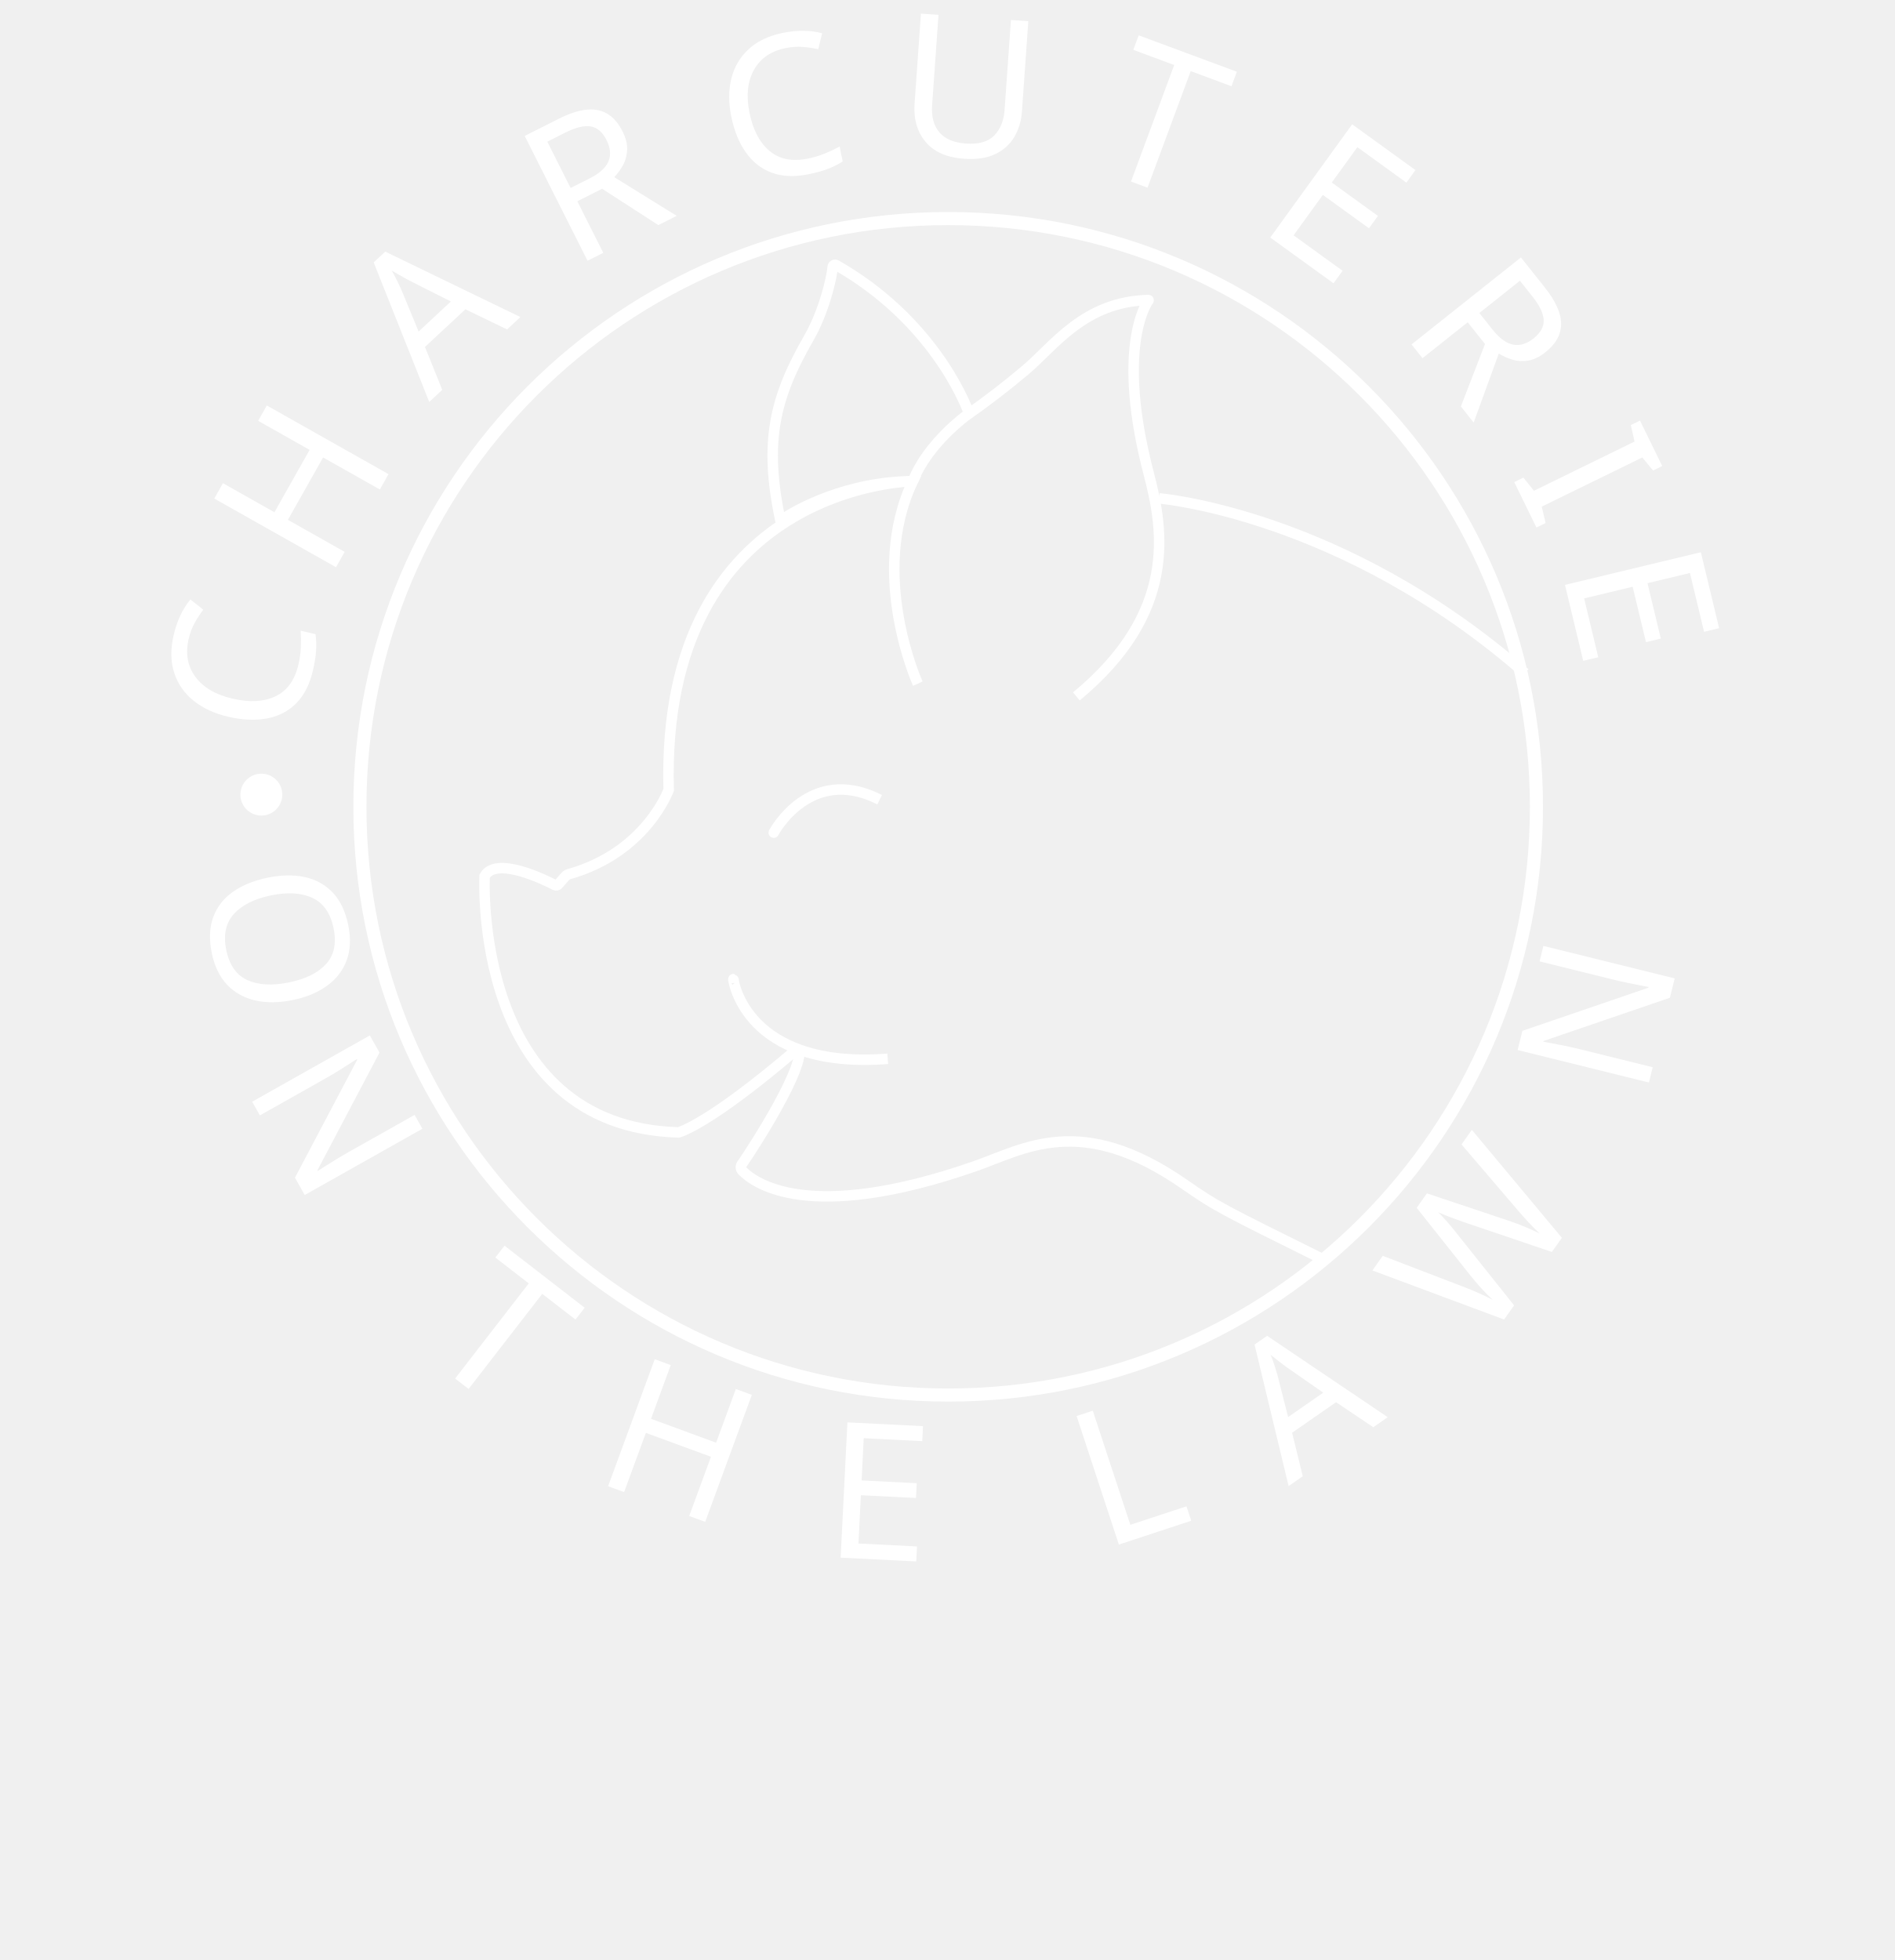
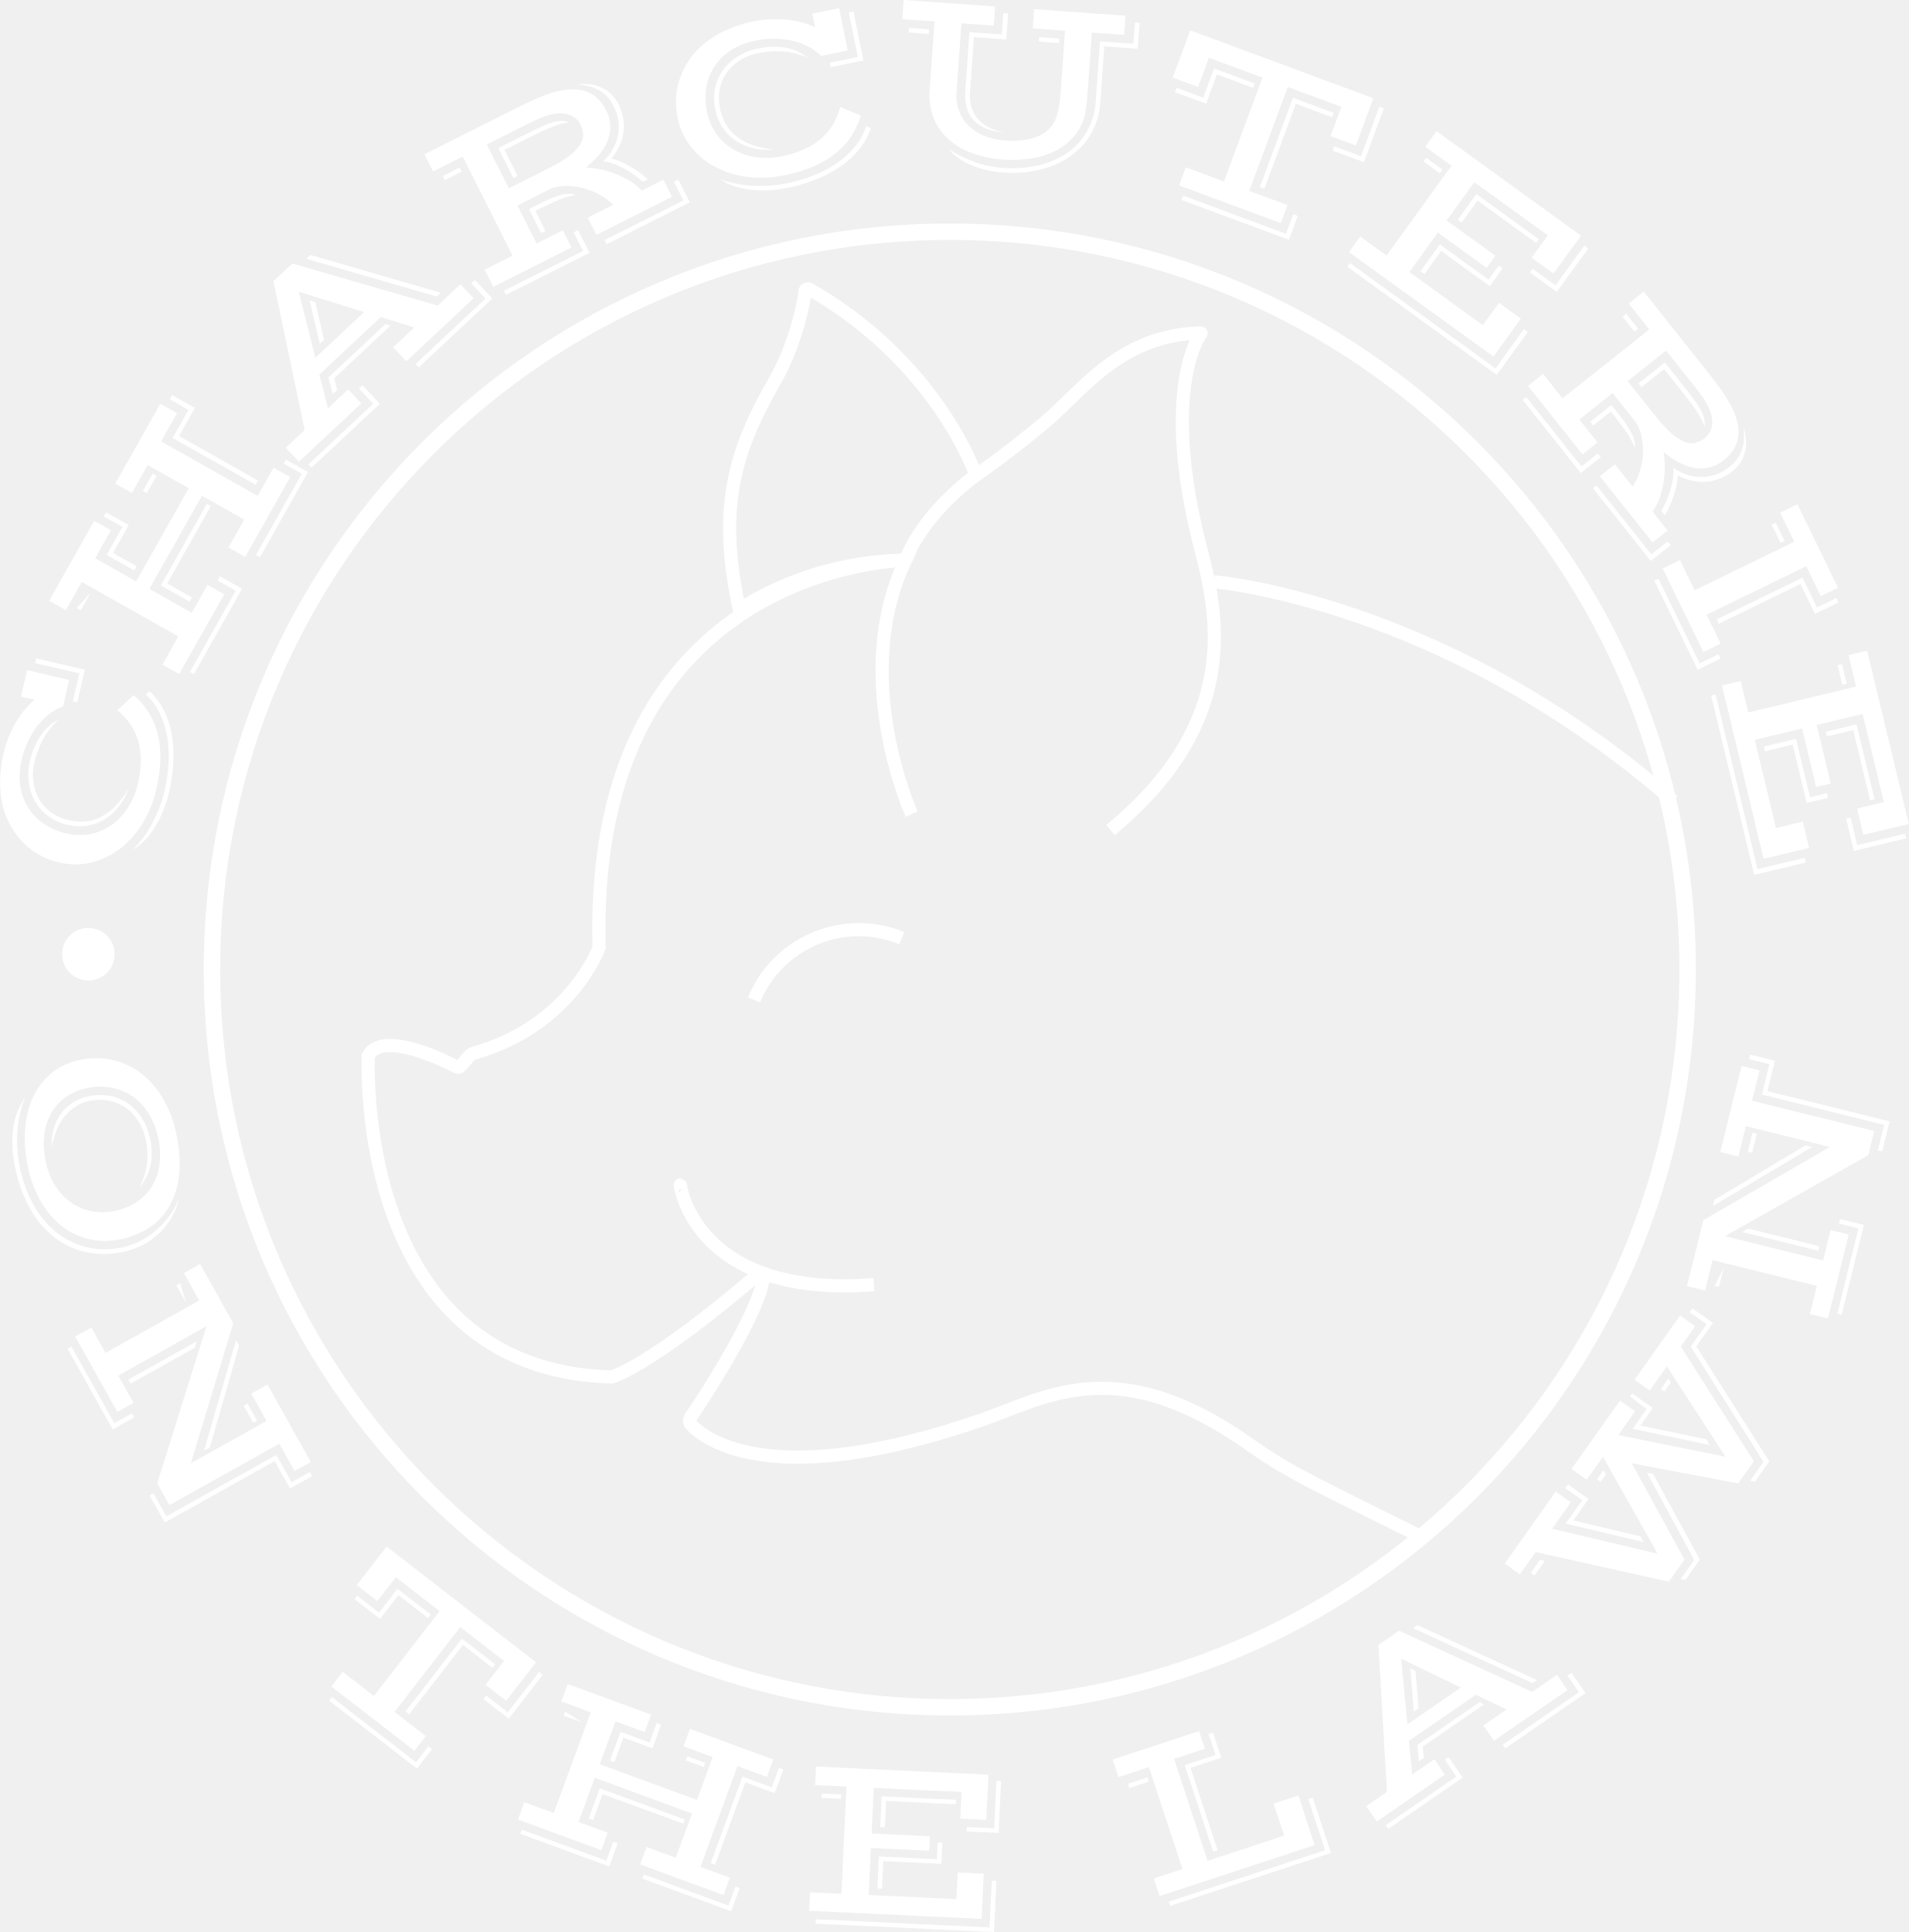
- <svg xmlns="http://www.w3.org/2000/svg" id="C_and_pig" data-name="C and pig" viewBox="0 0 1447.33 1497.24">
+ <svg xmlns="http://www.w3.org/2000/svg" id="C_and_pig" data-name="C and pig" viewBox="0 0 1162.5 1176.75">
  <defs>
-     <style>.cls-1,.cls-3{fill:none;stroke:#fff;stroke-miterlimit:10;}.cls-1{stroke-width:8px;}.cls-2{font-size:149.5px;}.cls-2,.cls-4,.cls-5{fill:#fff;}.cls-2,.cls-4{font-family:Vast Shadow;}.cls-3{stroke-width:10px;}.cls-4{font-size:144.72px;}</style>
+     <style>.cls-1,.cls-3{fill:none;stroke:#fff;stroke-miterlimit:10;}.cls-1{stroke-width:8px;}.cls-2{fill:#fff;}.cls-3{stroke-width:10px;}</style>
  </defs>
  <g id="pig">
-     <path class="cls-1" d="M617.54,293.79a1.81,1.81,0,0,0,.28-1.76c-3.15-8.44-28.37-70.61-100.91-111.92a1.84,1.84,0,0,0-2.74,1.44c-0.67,9-7,34.86-18.22,54.28-26.09,45.3-34.52,79.07-21.63,139.65,0.27,1.28,1.17-.89,2.24-1.64,9-6.27,48.32-28.63,99.62-28.63" transform="translate(121.87 22.4)" />
-     <path class="cls-1" d="M700.34,509.57h0C777.56,445.78,767,383,755.71,339.79c-24.64-93.93-2.94-129.31-.22-132.75a0.17,0.17,0,0,0-.15-0.26c-49.27,1.24-71.84,34.9-93.93,53.52-15.14,12.77-29.82,24-44.41,34.17-0.16.11-30.21,21.65-41.56,50.73" transform="translate(121.87 22.4)" />
-     <path class="cls-1" d="M488.38,777.76c-69.21,59.48-91.92,64.88-91.92,64.88-157.89-4.33-148.15-195.74-148.15-195.74,8.73-15.52,46.15,2.88,53.79,6.85a2,2,0,0,0,2.4-.46l5.41-6.18a5.79,5.79,0,0,1,2.79-1.74c59.21-16.66,76.2-64.43,76.2-64.43C382.41,347.35,575.44,345.2,575.44,345.2c-34.07,71.36,3.78,154.63,3.78,154.63h0" transform="translate(121.87 22.4)" />
-     <path class="cls-1" d="M889.59,940C810.92,901,807.53,899.4,782.53,882.06c-79.07-54.84-122.12-26.63-160-13.46-126.59,44-168.33,12.74-177.43,3.28a3.76,3.76,0,0,1-.37-4.78c9-12.89,48.84-74.85,43.71-89.34" transform="translate(121.87 22.4)" />
-     <path class="cls-1" d="M469.53,613c-0.72,1.44-.19.35-0.19,0.35S496.7,562.11,549.06,588l1,0.49h0" transform="translate(121.87 22.4)" />
-     <path class="cls-1" d="M438.84,728.5c-0.61-4.68-.47-2.38-0.47-2.38s9.19,68.67,117.87,60.29h0" transform="translate(121.87 22.4)" />
-     <path class="cls-1" d="M763.58,358.32S903.29,369.77,1043,491.82" transform="translate(121.87 22.4)" />
+     <path class="cls-1" d="M617.5,293.26a1.81,1.81,0,0,0,.28-1.76c-3.15-8.44-28.37-70.61-100.91-111.92a1.84,1.84,0,0,0-2.74,1.44c-0.67,9-7,34.86-18.22,54.28-26.09,45.3-34.52,79.07-21.63,139.65,0.27,1.28,1.17-.89,2.24-1.64,9-6.27,48.32-28.63,99.62-28.63" transform="translate(-23.96 -3.42)" />
+     <path class="cls-1" d="M700.29,509h0c77.22-63.79,66.69-126.6,55.37-169.78-24.64-93.93-2.94-129.31-.22-132.75a0.17,0.17,0,0,0-.15-0.26c-49.27,1.24-71.84,34.9-93.93,53.52-15.14,12.77-29.82,24-44.41,34.17-0.16.11-30.21,21.65-41.56,50.73" transform="translate(-23.96 -3.42)" />
+     <path class="cls-1" d="M488.34,777.23c-69.21,59.48-91.92,64.88-91.92,64.88-157.89-4.33-148.15-195.74-148.15-195.74,8.73-15.52,46.15,2.88,53.79,6.85a2,2,0,0,0,2.4-.46l5.41-6.18a5.79,5.79,0,0,1,2.79-1.74c59.21-16.66,76.2-64.43,76.2-64.43-6.49-233.59,186.55-235.74,186.55-235.74C541.33,416,579.17,499.3,579.17,499.3h0" transform="translate(-23.96 -3.42)" />
+     <path class="cls-1" d="M889.54,939.44c-78.67-38.93-82.06-40.57-107.06-57.92-79.07-54.84-122.12-26.63-160-13.46C495.84,912,454.11,880.8,445,871.35a3.76,3.76,0,0,1-.37-4.78c9-12.89,48.84-74.85,43.71-89.34" transform="translate(-23.96 -3.42)" />
+     <path class="cls-1" d="M438.79,728c-0.61-4.68-.47-2.38-0.47-2.38s9.19,68.67,117.87,60.29h0" transform="translate(-23.96 -3.42)" />
+     <path class="cls-1" d="M763.53,357.79S903.25,369.24,1043,491.29" transform="translate(-23.96 -3.42)" />
  </g>
-   <text class="cls-2" transform="translate(224.39 568.53) rotate(-76.91)">C</text>
-   <text class="cls-2" transform="translate(249.54 445.92) rotate(-60.57)">H</text>
-   <text class="cls-2" transform="matrix(0.73, -0.68, 0.68, 0.73, 327.88, 307.05)">A</text>
-   <text class="cls-2" transform="translate(435.86 205.71) rotate(-26.73)">R</text>
-   <text class="cls-2" transform="translate(560.34 143.25) rotate(-11.52)">C</text>
-   <text class="cls-2" transform="translate(682.53 115.96) rotate(4.04)">U</text>
-   <text class="cls-2" transform="translate(831.29 126.57) rotate(20.34)">T</text>
-   <text class="cls-2" transform="translate(958.56 172.96) rotate(35.88)">E</text>
-   <text class="cls-2" transform="translate(1069.21 251.75) rotate(51.51)">R</text>
-   <text class="cls-2" transform="matrix(0.44, 0.9, -0.9, 0.44, 1154.04, 362.88)">I</text>
-   <text class="cls-2" transform="translate(1192.05 432.7) rotate(76.49)">E</text>
-   <circle class="cls-3" cx="724.28" cy="616.32" r="449.36" />
-   <text class="cls-4" transform="matrix(0.2, 0.98, -0.98, 0.2, 151.86, 672.19)">O</text>
-   <text class="cls-4" transform="matrix(0.49, 0.87, -0.87, 0.49, 185.74, 829.39)">N</text>
-   <text class="cls-4" transform="matrix(0.66, 0.75, -0.75, 0.66, 281.89, 984.23)"> </text>
-   <text class="cls-4" transform="translate(320.98 1032.4) rotate(37.75)">T</text>
-   <text class="cls-4" transform="translate(451.34 1130.47) rotate(20.16)">H</text>
-   <text class="cls-4" transform="matrix(1, 0.05, -0.05, 1, 628.11, 1189.18)">E</text>
-   <text class="cls-4" transform="matrix(0.99, -0.14, 0.14, 0.99, 780.47, 1190.59)"> </text>
-   <text class="cls-4" transform="translate(841.34 1184.26) rotate(-18.21)">L</text>
-   <text class="cls-4" transform="matrix(0.82, -0.57, 0.57, 0.82, 984.34, 1135.21)">A</text>
-   <text class="cls-4" transform="matrix(0.58, -0.82, 0.82, 0.58, 1132.06, 1031.84)">W</text>
-   <text class="cls-4" transform="translate(1256.2 840.55) rotate(-76.1)">N</text>
-   <circle class="cls-5" cx="199.64" cy="607.01" r="16" />
+   <path class="cls-1" d="M483.17,612.45a69,69,0,0,1,90-37.62" transform="translate(-23.96 -3.42)" />
+   <path class="cls-2" d="M59.95,528.74a46.43,46.43,0,0,1-11.3-4.24,43.82,43.82,0,0,1-9.87-7.17,47.3,47.3,0,0,1-7.84-10,47.94,47.94,0,0,1-5.17-12.59A60.38,60.38,0,0,1,24,479.64a77.38,77.38,0,0,1,2.16-17.52,64.44,64.44,0,0,1,3.08-9.7,71.06,71.06,0,0,1,4.36-8.92,58.22,58.22,0,0,1,5.36-7.75A43.84,43.84,0,0,1,45,429.63l-8.25-1.92,3.75-16.14,25.6,6-3.75,16.14a29.46,29.46,0,0,0-8.11,4.41A39.55,39.55,0,0,0,47,445.23a50.92,50.92,0,0,0-5.83,9.44,53.9,53.9,0,0,0-3.92,11.23,42.11,42.11,0,0,0-.81,17,34.08,34.08,0,0,0,5.26,13.33,33.25,33.25,0,0,0,9.73,9.42A40.48,40.48,0,0,0,64.08,511a35.44,35.44,0,0,0,14.77.44A33.37,33.37,0,0,0,91.75,506a37.59,37.59,0,0,0,10-10.44,45.67,45.67,0,0,0,6.2-14.9,61.72,61.72,0,0,0,1.75-14.28A43.05,43.05,0,0,0,108,454.26a34.34,34.34,0,0,0-4.89-10.09,40.19,40.19,0,0,0-7.7-8.12l9.94-9.23a45.23,45.23,0,0,1,14.71,23.77q3.59,14.21-.87,33.41a68.81,68.81,0,0,1-8.73,21.43,56.38,56.38,0,0,1-13.9,15.28,46.49,46.49,0,0,1-17.4,8.13A41.94,41.94,0,0,1,59.95,528.74Zm5.25-22.91a31.71,31.71,0,0,1-11.61-5.17,29.28,29.28,0,0,1-8.07-8.81,31,31,0,0,1-4-11.57,36.57,36.57,0,0,1,.74-13.5A44.39,44.39,0,0,1,49,451.05a28.13,28.13,0,0,1,10.85-9.43,45.69,45.69,0,0,0-9.41,11.64,54.28,54.28,0,0,0-5.49,14.42,32.52,32.52,0,0,0-.61,12.64,28.14,28.14,0,0,0,3.82,10.48,26,26,0,0,0,7.35,7.71,28.79,28.79,0,0,0,10,4.38,33.43,33.43,0,0,0,10.26.85,25.77,25.77,0,0,0,9.5-2.66,33.92,33.92,0,0,0,8.88-6.59,57.7,57.7,0,0,0,8.33-11,42.81,42.81,0,0,1-6.3,11.31,32.69,32.69,0,0,1-8.63,7.77A28.43,28.43,0,0,1,77,506.37,30.6,30.6,0,0,1,65.2,505.83Zm3.11-75.27,4-17L45.32,407.3,46,404.45l29.65,6.89L71,431.18Zm36.48,90.32a48,48,0,0,0,6.15-6.93,74.67,74.67,0,0,0,5.56-8.75,82.57,82.57,0,0,0,4.55-9.88A78,78,0,0,0,124.22,485a94.91,94.91,0,0,0,2.46-17.68,71.51,71.51,0,0,0-1.08-16.14A51,51,0,0,0,121,437.33a37.85,37.85,0,0,0-8.16-10.82l2.07-2.14a39.61,39.61,0,0,1,8.54,11.13,52.34,52.34,0,0,1,4.94,14.38,73.76,73.76,0,0,1,1.18,17,100.94,100.94,0,0,1-2.64,18.91,78.58,78.58,0,0,1-3.41,11,63.59,63.59,0,0,1-4.94,10,51.08,51.08,0,0,1-6.27,8.28A30,30,0,0,1,104.79,520.88Z" transform="translate(-23.96 -3.42)" />
+   <path class="cls-2" d="M122.88,408.24l9.69-17.17L73.76,357.9l-9.69,17.17L53.9,369.32l27.44-48.63,10.17,5.74-9.61,17,25,14.13,32-56.77-25-14.13-9.61,17L94.15,298l27.44-48.63,10.17,5.74-9.69,17.16,58.81,33.18,9.69-17.17L200.74,294,173.3,342.65l-10.17-5.74,9.61-17-25.81-14.56-32,56.77,25.81,14.56,9.61-17,10.17,5.74L133.05,414Zm-52.2-34.48,8.44-9.32-6,10.68ZM88.93,341.4l9.58-17L87.13,318l1.44-2.54,13.8,7.78-9.58,17,14.37,8.11-1.44,2.54Zm22-39,6-10.55,2.42,1.36-6,10.55Zm11,57.59,28-49.65,2.42,1.36-26.58,47.11,15.13,8.54-1.44,2.54Zm7.18-89.82,9.65-17.1-11.38-6.42,1.44-2.54,13.8,7.78L133,269l48.13,27.15-1.44,2.54Zm38.42,93.09L156.46,357l1.44-2.54,13.48,7.6L142.07,414l-2.42-1.36ZM207.77,292l-11.06-6.24,1.36-2.42,13.48,7.6-29.24,51.81-2.42-1.36Z" transform="translate(-23.96 -3.42)" />
+   <path class="cls-2" d="M198,276.12l11.51-10.77-19-90.65L202,163.93l88.54,25.62,13.86-13,8,8.53-41,38.4-8-8.53,12.9-12.07-20.45-6.36-37.37,35,5.2,20.62L236,240.61l8,8.53-38,35.51Zm47.73-82.64L205.89,181.1,216,221.36ZM213,158.72l79.44,23L290,184.05l-79.44-23Zm38.25,90.57L242.56,240l2.13-2,10.62,11.35-41.58,38.9-1.9-2Zm-38.75-63,3.47,1.15,5.33,22.9-2.61,2.44Zm11.5,47,34.81-32.57,2.85,1.13-34.17,32,1.83,7-2.72,2.54Zm95.64-48L310.95,176l2.24-2.09,10.62,11.35L279,227.12l-1.9-2Z" transform="translate(-23.96 -3.42)" />
+   <path class="cls-2" d="M319.11,167.66l17-8.57L305.75,98.78l-18,9.06L282.5,97.41l53.4-26.89q7.5-3.78,13.66-6.55a87.69,87.69,0,0,1,11.51-4.33,44.08,44.08,0,0,1,11.29-1.84,24.22,24.22,0,0,1,8.93,1.43,19,19,0,0,1,6.84,4.4,27.24,27.24,0,0,1,5,7A21.87,21.87,0,0,1,395,86.05q-1.9,7.91-9.88,15.6-1,1-2.1,1.92t-2.26,1.92a47.86,47.86,0,0,1,9.24,1.15,59.63,59.63,0,0,1,9.48,2.91,53.69,53.69,0,0,1,8.61,4.37,30.21,30.21,0,0,1,6.69,5.58l13.17-6.63,5.25,10.43-46,23.18L381.89,136l15.52-7.81a35,35,0,0,0-7.1-5.5,43.39,43.39,0,0,0-9.19-4.12,41.45,41.45,0,0,0-10.39-1.88A31,31,0,0,0,360.13,118l-21,10.57,11.66,23.14,15.91-8L372,154.12l-47.59,24Zm-25.53-57,10.37-5.22,1.25,2.48-10.37,5.22Zm63.84-4.36a88.65,88.65,0,0,0,12.53-7.41,29.26,29.26,0,0,0,6.93-6.76,11.46,11.46,0,0,0,2.22-6.47,14.33,14.33,0,0,0-1.65-6.44,11.94,11.94,0,0,0-6.53-5.82q-4.49-1.78-11.54-.2a40.5,40.5,0,0,0-7.11,2.44q-3.81,1.68-8.31,3.94L320.42,91.39l13.46,26.73Zm-30-12.68,18.84-9.49q5.35-2.69,9-4.27a41.53,41.53,0,0,1,6.47-2.24,17,17,0,0,1,4.88-.54,15.18,15.18,0,0,1,4.2.87,21.38,21.38,0,0,0-3.62.52,41.37,41.37,0,0,0-4.79,1.43q-2.77,1-6.41,2.61t-8.53,4.09l-16.23,8.18,7.95,15.78-2.61,1.31Zm51.66,62.66-5.71-11.34L376,143.6l7,13.82L332.08,183l-1.25-2.48Zm-32.95-25.5,7.89-4a61.46,61.46,0,0,1,11.63-4.59q5.36-1.43,8.83-.07-2.09.4-4.08,0.91a40.83,40.83,0,0,0-4.35,1.42q-2.36.91-5.4,2.27t-7.2,3.46L350,131.92l6.14,12.19-2.61,1.31Zm45.16-29.12a31.52,31.52,0,0,0,6-7.59,27.62,27.62,0,0,0,3.08-8.42,26.8,26.8,0,0,0,.17-8.75,27.52,27.52,0,0,0-2.7-8.53,28.85,28.85,0,0,0-3.38-5.25,19.58,19.58,0,0,0-4.6-4.1,24.28,24.28,0,0,0-6.23-2.79,38.84,38.84,0,0,0-8.23-1.41,32,32,0,0,1,8.77.12,23.45,23.45,0,0,1,7.14,2.33,21.19,21.19,0,0,1,5.51,4.13,22.89,22.89,0,0,1,3.88,5.52,30.27,30.27,0,0,1,2.7,7.88,28.38,28.38,0,0,1-1.91,16.9,34.77,34.77,0,0,1-5.2,8.34,30.54,30.54,0,0,1,5.83,1.93,56.25,56.25,0,0,1,6.11,3.13q3,1.79,5.72,3.74a43.23,43.23,0,0,1,4.6,3.77l-3.06,1.54a60.32,60.32,0,0,0-5.15-4.15,55.43,55.43,0,0,0-6.1-3.83,50.69,50.69,0,0,0-6.52-3A26.17,26.17,0,0,0,391.29,101.64Zm48.87,23.85-5.71-11.34,2.61-1.31,7,13.82L393.49,152.1l-1.25-2.48Z" transform="translate(-23.96 -3.42)" />
+   <path class="cls-2" d="M436.56,74.9a46.44,46.44,0,0,1-.85-12,43.83,43.83,0,0,1,2.4-12,47.32,47.32,0,0,1,5.79-11.27,48,48,0,0,1,9.3-9.94,60.43,60.43,0,0,1,13-7.94A77.42,77.42,0,0,1,483,16.41a64.41,64.41,0,0,1,10.1-1.24,71.09,71.09,0,0,1,9.92.25,58.18,58.18,0,0,1,9.28,1.65,43.82,43.82,0,0,1,8.09,3l-1.69-8.3L535,8.43l5.25,25.75L524,37.49A29.44,29.44,0,0,0,516.6,32a39.54,39.54,0,0,0-9.53-3.61,50.91,50.91,0,0,0-11-1.37,53.91,53.91,0,0,0-11.84,1.11,42.11,42.11,0,0,0-15.8,6.35,34.08,34.08,0,0,0-9.93,10.33A33.26,33.26,0,0,0,454,57.53a40.51,40.51,0,0,0,.45,13.73,35.44,35.44,0,0,0,5.75,13.61,33.37,33.37,0,0,0,10.24,9.5,37.58,37.58,0,0,0,13.67,4.77,45.66,45.66,0,0,0,16.12-.57,61.72,61.72,0,0,0,13.71-4.36A43.05,43.05,0,0,0,524.3,87.6,34.35,34.35,0,0,0,531.44,79a40.19,40.19,0,0,0,4.18-10.39l12.53,5.19A45.23,45.23,0,0,1,532.66,97q-11.43,9.18-30.74,13.12a68.81,68.81,0,0,1-23.12,1,56.39,56.39,0,0,1-19.68-6.27,46.49,46.49,0,0,1-14.64-12.44A42,42,0,0,1,436.56,74.9Zm23-4.77a31.71,31.71,0,0,1-.13-12.71,29.28,29.28,0,0,1,4.65-11A31,31,0,0,1,472.95,38,36.57,36.57,0,0,1,485.54,33a44.4,44.4,0,0,1,17.08-.46,28.14,28.14,0,0,1,13.09,5.94,45.7,45.7,0,0,0-14.5-3.71,54.27,54.27,0,0,0-15.4,1,32.52,32.52,0,0,0-11.74,4.7,28.15,28.15,0,0,0-7.94,7.84,26,26,0,0,0-3.94,9.89,28.79,28.79,0,0,0,.17,10.88,33.43,33.43,0,0,0,3.5,9.68,25.77,25.77,0,0,0,6.38,7.53,33.92,33.92,0,0,0,9.69,5.33,57.7,57.7,0,0,0,13.5,3,42.82,42.82,0,0,1-12.91-1A32.7,32.7,0,0,1,471.84,89a28.42,28.42,0,0,1-7.83-7.9A30.6,30.6,0,0,1,459.57,70.13Zm2.8,42.26a48,48,0,0,0,8.86,2.7,74.71,74.71,0,0,0,10.27,1.41,82.67,82.67,0,0,0,10.88,0,78.18,78.18,0,0,0,10.7-1.4,95,95,0,0,0,17.1-5.12,71.53,71.53,0,0,0,14.22-7.7,51,51,0,0,0,10.66-10,37.85,37.85,0,0,0,6.43-11.93l2.81,1a39.62,39.62,0,0,1-6.56,12.4,52.36,52.36,0,0,1-11,10.48,73.73,73.73,0,0,1-15,8.15,100.93,100.93,0,0,1-18.29,5.48,78.55,78.55,0,0,1-11.4,1.47A63.61,63.61,0,0,1,481,119a51,51,0,0,1-10.14-2.25A30,30,0,0,1,462.38,112.4ZM529.3,41.62l17.09-3.48L540.87,11l2.86-.58,6.08,29.83-20,4.07Z" transform="translate(-23.96 -3.42)" />
+   <path class="cls-2" d="M593.1,16.46l-19.59-1.38,0.82-11.65L630,7.36,629.22,19l-19.73-1.39-2.94,41.65a27.31,27.31,0,0,0,1.6,12,24.79,24.79,0,0,0,6.09,9.1,29.33,29.33,0,0,0,9.64,6A41.66,41.66,0,0,0,636.13,89a52,52,0,0,0,11.73-.34,34.15,34.15,0,0,0,8.85-2.52A20.22,20.22,0,0,0,662.86,82a18.78,18.78,0,0,0,3.7-5.3q0.82-2.21,1.35-4.11t1-4.18q0.42-2.28.71-5.33t0.61-7.64l2.35-33.35-19.66-1.39L653.71,9,709.41,13l-0.82,11.65-19.66-1.39-2.44,34.59Q686,64.43,685.41,69A43.44,43.44,0,0,1,684,75.86a32,32,0,0,1-7,11.76A37.28,37.28,0,0,1,666,95.69,50.7,50.7,0,0,1,651.75,100a72.45,72.45,0,0,1-16.44.63,68,68,0,0,1-20.15-4.24,43.34,43.34,0,0,1-14.48-9,34,34,0,0,1-8.45-13,39.28,39.28,0,0,1-2.07-16.32Zm-15.58,4,12.23,0.86-0.2,2.77-12.23-.86Zm24.49,74a87.6,87.6,0,0,0,15.6,7.65,62.5,62.5,0,0,0,17.35,3.6,74.75,74.75,0,0,0,14-.3,62.84,62.84,0,0,0,12.9-2.86,49.13,49.13,0,0,0,11.25-5.46,39.49,39.49,0,0,0,15.26-18.72,43.69,43.69,0,0,0,2.91-13.26l2.58-36.48,20.39,1.44,0.92-13L718,17.3l-1.12,15.8-20.39-1.44-2.38,33.79a42.91,42.91,0,0,1-18.68,33.4,54,54,0,0,1-18.46,8,73.53,73.53,0,0,1-22.25,1.65,62.9,62.9,0,0,1-10-1.51,57.33,57.33,0,0,1-9.12-2.95,43.35,43.35,0,0,1-7.75-4.21A27,27,0,0,1,602,94.51Zm12.36-71.43,19.73,1.39,0.92-13,2.91,0.21-1.12,15.8-19.73-1.39L614.7,59.84a25.9,25.9,0,0,0,.67,8.17,18.94,18.94,0,0,0,3.42,7,21.91,21.91,0,0,0,6.45,5.5A31.59,31.59,0,0,0,635.09,84a33.16,33.16,0,0,1-11-2.46,21.06,21.06,0,0,1-7.43-5.21,18.67,18.67,0,0,1-4-7.46,27,27,0,0,1-.85-9.28Zm42.52,3,12.23,0.86-0.2,2.77-12.23-.86Z" transform="translate(-23.96 -3.42)" />
+   <path class="cls-2" d="M746.12,105.32L769.39,114l23.47-63.31-32.65-12.1-6.6,17.79-15.4-5.71,10.66-28.75,111.5,41.34L849.71,92l-15.4-5.71,6.6-17.8-32.65-12.1-23.47,63.31,23.27,8.63-4.06,11-61.94-23Zm-5.57-48.39,16.22,6,6.6-17.8,24.85,9.21-1,2.6-22.11-8.2-6.6,17.8-19-7Zm66.61,88.92,4.42-11.91,2.74,1-5.38,14.51-65.5-24.28,1-2.6ZM811.42,63l24.84,9.21-1,2.6-22.11-8.2L794,118.4l-2.74-1Zm25.23,29.59,16.22,6L864,68.46l2.74,1-12.13,32.72-19-7Z" transform="translate(-23.96 -3.42)" />
+   <path class="cls-2" d="M934.78,227.81l17.28-23.9,2.37,1.71-18.91,26.14-91-65.84,1.63-2.25Zm-82.37-80.3,16,11.55,39.57-54.71L892,92.8l6.84-9.46,88,63.61L970.09,170l-13.31-9.63,9.84-13.6L921.85,114.4,905,137.71l29.69,21.48-5.35,7.39L899.65,145.1l-17.37,24,44.77,32.38,9.84-13.6,13.31,9.63-16.68,23.07-88-63.61Zm48.5,4.81,29.63,21.43,6.2-8.58,2.37,1.71-7.83,10.82-29.63-21.43-10.18,14.08-2.37-1.71Zm-8.38-52.81,9.94,7.19-1.63,2.25-9.94-7.19Zm30.58,22.12,38,27.51-1.62,2.25-35.67-25.8L914.19,139l-2.37-1.71Zm34.23,45.47,14,10.14L988.9,153l2.37,1.71L972.1,181.2l-16.38-11.85Z" transform="translate(-23.96 -3.42)" />
+   <path class="cls-2" d="M987.1,287.55l9.94-7.91,1.82,2.29-12.11,9.63L951.3,247l2.17-1.73Zm-23.39-56.38,11.86,14.91,52.85-42-12.54-15.77L1025,181l37.21,46.79q5.22,6.57,9.2,12a87.79,87.79,0,0,1,6.58,10.39,44.11,44.11,0,0,1,4.11,10.68,24.23,24.23,0,0,1,.42,9,19,19,0,0,1-2.92,7.59,27.25,27.25,0,0,1-5.86,6.29,21.87,21.87,0,0,1-14.7,5q-8.13-.25-17.29-6.49-1.16-.76-2.3-1.67t-2.34-1.83a47.88,47.88,0,0,1,.76,9.28A59.73,59.73,0,0,1,1037,298a53.69,53.69,0,0,1-2.52,9.32,30.24,30.24,0,0,1-4.1,7.69l9.18,11.54-9.14,7.27-32.08-40.33,9.14-7.27,10.81,13.6a35,35,0,0,0,3.93-8.07,43.43,43.43,0,0,0,2.16-9.83,41.44,41.44,0,0,0-.28-10.55,31,31,0,0,0-3.39-10.13l-14.63-18.4-20.28,16.13,11.09,13.94-9.14,7.27-33.17-41.71Zm41.64,18.93,5.5,6.91a61.52,61.52,0,0,1,6.86,10.45q2.5,5,1.87,8.63-0.82-2-1.72-3.81a40.64,40.64,0,0,0-2.27-4q-1.37-2.13-3.32-4.82t-4.86-6.35l-2.41-3-10.68,8.5-1.82-2.29Zm24.33,91,9.94-7.91,1.82,2.29-12.11,9.63L994.1,300.82l2.17-1.73Zm-15.34-146.54,7.22,9.08-2.17,1.73-7.22-9.08Zm17.29,61.61a88.61,88.61,0,0,0,9.81,10.76,29.26,29.26,0,0,0,8,5.41,11.46,11.46,0,0,0,6.79.85,14.33,14.33,0,0,0,6-2.93,11.93,11.93,0,0,0,4.37-7.58q0.83-4.76-2.16-11.34a40.47,40.47,0,0,0-3.83-6.46q-2.42-3.39-5.55-7.33l-16.4-20.62-23.42,18.63Zm6.29-32L1051,240.71q3.73,4.68,6,8a41.63,41.63,0,0,1,3.51,5.88,17.07,17.07,0,0,1,1.52,4.67,15.18,15.18,0,0,1,0,4.29,21.45,21.45,0,0,0-1.24-3.44,41.31,41.31,0,0,0-2.38-4.4q-1.53-2.51-3.87-5.74t-5.74-7.51l-11.31-14.23-13.83,11-1.82-2.29Zm5.15,64.17a31.53,31.53,0,0,0,8.65,4.31,27.65,27.65,0,0,0,8.87,1.3,26.82,26.82,0,0,0,8.6-1.62A27.53,27.53,0,0,0,1077,288a28.91,28.91,0,0,0,4.45-4.38,19.6,19.6,0,0,0,3.08-5.34,24.25,24.25,0,0,0,1.46-6.67,38.81,38.81,0,0,0-.29-8.35,32,32,0,0,1,1.67,8.61,23.43,23.43,0,0,1-.83,7.46,21.2,21.2,0,0,1-2.92,6.24,22.88,22.88,0,0,1-4.61,4.93,30.27,30.27,0,0,1-7.16,4.25,28.38,28.38,0,0,1-16.93,1.58,34.76,34.76,0,0,1-9.22-3.39,30.54,30.54,0,0,1-.7,6.1,56.15,56.15,0,0,1-1.82,6.62Q1042,309,1040.65,312a43.26,43.26,0,0,1-2.76,5.27l-2.14-2.69a60.3,60.3,0,0,0,3-5.89,55.4,55.4,0,0,0,2.51-6.75,50.62,50.62,0,0,0,1.58-7A26.18,26.18,0,0,0,1043.06,288.38Z" transform="translate(-23.96 -3.42)" />
+   <path class="cls-2" d="M1059.1,407.5l11.42-5.56,1.28,2.63-13.92,6.77-26.42-54.28,2.49-1.21Zm-12-62.94,8.94,18.38,60.71-29.55-8.62-17.72,10.5-5.11,24.75,50.87-10.5,5.11L1124,348.29l-60.71,29.55,8.56,17.59-10.5,5.11-24.76-50.87Zm74.61,10.69,8.85,18.18,11.81-5.75,1.28,2.63-14.31,7-8.85-18.18-49.69,24.18-1.28-2.63Zm-16.26-33.41,5.37,11-2.49,1.21-5.37-11Z" transform="translate(-23.96 -3.42)" />
+   <path class="cls-2" d="M1094.35,532.8l28.67-6.89,0.68,2.84-31.37,7.54L1066.09,427l2.7-.65Zm-10.26-114.57,4.6,19.16,65.65-15.77-4.6-19.16,11.36-2.73,25.36,105.54-27.68,6.65-3.84-16,16.32-3.92-12.91-53.73-28,6.72,8.56,35.63-8.87,2.13-8.56-35.63-28.82,6.92,12.91,53.73,16.32-3.92,3.84,16-27.68,6.65-25.36-105.54Zm33.69,35.22,8.54,35.56,10.29-2.47,0.68,2.84-13,3.12-8.54-35.56L1098.87,461l-0.68-2.84Zm36.84-8.85,11,45.64-2.7.65-10.28-42.8-16,3.85-0.68-2.84Zm-8.82-36.69,2.87,11.92-2.7.65-2.87-11.92Zm5.2,93.49,4,16.82,29.1-7,0.68,2.84L1153,521.7,1148.3,502Z" transform="translate(-23.96 -3.42)" />
+   <circle class="cls-3" cx="578.45" cy="590.5" r="449.36" />
+   <path class="cls-2" d="M39.37,671.74a50.81,50.81,0,0,0-3,9,70.84,70.84,0,0,0-1.71,10.37,79.94,79.94,0,0,0-.21,11.33,82.48,82.48,0,0,0,9.84,34.77,57,57,0,0,0,13.87,16.71A47.57,47.57,0,0,0,76.42,763a48.18,48.18,0,0,0,21.72.22,43.46,43.46,0,0,0,11.07-3.88,50.48,50.48,0,0,0,23.9-26.19,42.64,42.64,0,0,1-4.68,11.88,43,43,0,0,1-17.74,16.78,46.57,46.57,0,0,1-12,4.18,53.43,53.43,0,0,1-22.64,0,47.62,47.62,0,0,1-19.21-9.13,58.75,58.75,0,0,1-14.63-17.43,83.9,83.9,0,0,1-9-24.82A72.32,72.32,0,0,1,32,690.76,41.27,41.27,0,0,1,39.37,671.74Zm33.78-22.83a45.83,45.83,0,0,1,18.79,0,44.39,44.39,0,0,1,17.19,7.71A52.92,52.92,0,0,1,122.89,672a70.2,70.2,0,0,1,8.6,22.87q2.83,13.85,1.48,24.76a47.74,47.74,0,0,1-6.07,18.84,38.81,38.81,0,0,1-12.37,12.87,50.15,50.15,0,0,1-17.41,6.94,44.3,44.3,0,0,1-18.47,0,42.08,42.08,0,0,1-16.52-7.63A51.46,51.46,0,0,1,49,735.51a71.48,71.48,0,0,1-8.24-22.37,80.57,80.57,0,0,1-1.55-21.72,55.76,55.76,0,0,1,4.68-19.31,41.7,41.7,0,0,1,11.21-14.87A39.74,39.74,0,0,1,73.15,648.91Zm4.09,17.2a33.91,33.91,0,0,0-13.48,5.71,30.45,30.45,0,0,0-8.82,10A35.27,35.27,0,0,0,50.89,695a48.76,48.76,0,0,0,.81,15.3,44.51,44.51,0,0,0,6.12,15.66,35.83,35.83,0,0,0,9.92,10.27,31.65,31.65,0,0,0,12.38,5,36.06,36.06,0,0,0,13.48-.23,38.05,38.05,0,0,0,13.66-5.49,30.66,30.66,0,0,0,9.32-9.62,33.78,33.78,0,0,0,4.5-13.11,47.4,47.4,0,0,0-.73-16A45.35,45.35,0,0,0,114.7,682a35.78,35.78,0,0,0-9.61-10.52A33,33,0,0,0,92.31,666,37.19,37.19,0,0,0,77.24,666.11Zm0.81,5a33.41,33.41,0,0,1,12.42-.26,28.08,28.08,0,0,1,11.07,4.41,31.29,31.29,0,0,1,8.68,9,38.42,38.42,0,0,1,5.28,13.49,36.06,36.06,0,0,1,0,15.94,31.29,31.29,0,0,1-6.75,13.06,41.43,41.43,0,0,0,4.79-14.5,44.29,44.29,0,0,0-.65-14A35.15,35.15,0,0,0,108.05,686a28,28,0,0,0-8-8.21,26.86,26.86,0,0,0-10.17-4.06,29.68,29.68,0,0,0-11.29.18,24.92,24.92,0,0,0-8.43,3.38,28,28,0,0,0-6.86,6.16,34.16,34.16,0,0,0-5,8.51,44.78,44.78,0,0,0-2.83,10.53,35.91,35.91,0,0,1,1.26-11.69,28.62,28.62,0,0,1,4.55-9.33,26.32,26.32,0,0,1,7.26-6.64A28.66,28.66,0,0,1,78,671.13Z" transform="translate(-23.96 -3.42)" />
+   <path class="cls-2" d="M93.58,870.28l10.73-6,1.38,2.47-13.08,7.31L65.14,824.9l2.34-1.31ZM79.6,812l8.62,15.42,57.06-31.89L136,778.84l9.87-5.52L166,809.41l-25.78,85.24L186.3,868.9,177,852.24l9.87-5.52,26.37,47.19-9.87,5.52-9.31-16.66-66.93,37.4-7.41-13.26,30-95.72L96,841.26l9.31,16.65-9.87,5.52-25.68-46Zm64.26,8.37-1.33,4-39,21.79-1.38-2.47ZM125.29,927l66.93-37.4,9.31,16.65,11.1-6.21,1.38,2.47-13.45,7.51-9.31-16.65-66.93,37.4-9.2-16.47,2.34-1.31ZM133.72,785l3.45,11.67-5.79-10.36ZM169.57,823l-17.8,62-3.58,2,19.56-67.27Zm5.17,35.32,5.79,10.36L178.19,870l-5.79-10.36Z" transform="translate(-23.96 -3.42)" />
+   <path class="cls-2" d="M277.32,1076.81l7.53-9.72,2.23,1.73-9.17,11.84-53.47-41.4,1.64-2.12Zm-44.64-55.12,19,14.71,40-51.68L265,964.08,253.8,978.61l-12.57-9.73,18.17-23.47,91,70.47-18.17,23.47-12.57-9.74,11.25-14.53-26.65-20.64-40,51.68,19,14.71-6.92,8.94-50.56-39.15Zm8.87-46.31,13.24,10.25L266,971.11l20.28,15.7-1.64,2.12-18-14-11.25,14.53-15.48-12Zm63.71,26.1,20.28,15.7-1.64,2.12-18-14-32.75,42.29-2.23-1.73ZM320,1036.13l13.24,10.25,19-24.58,2.23,1.73-20.68,26.71-15.48-12Z" transform="translate(-23.96 -3.42)" />
+   <path class="cls-2" d="M343.31,1101.11l17.91,6.58,22.53-61.36-17.91-6.58,3.9-10.61,50.74,18.63-3.9,10.61-17.78-6.53-9.6,26.14,59.23,21.75,9.6-26.13-17.78-6.53,3.9-10.61,50.75,18.63-3.9,10.61-17.91-6.58-22.53,61.36,17.91,6.58-3.9,10.61L413.84,1139l3.9-10.61,17.78,6.53,9.89-26.93-59.23-21.75-9.89,26.93,17.78,6.53-3.9,10.61-50.74-18.63Zm49.92,35.64,4.24-11.54,2.65,1L395,1140.25l-54.19-19.9,0.93-2.52Zm-25.11-90.9,10.22,6.61-11.14-4.09Zm21.12,46.82,51.81,19-0.93,2.52-49.15-18-5.8,15.79-2.65-1Zm12.64-34.43,17.71,6.5,4.36-11.87,2.65,1-5.29,14.39-17.71-6.5-5.51,15-2.65-1Zm65.77,105.83,4.24-11.54,2.52,0.92-5.16,14.06-54.06-19.85,0.93-2.52Zm-25.11-90.9,11,4-0.93,2.52-11-4Zm33.63,12.35,17.84,6.55,4.36-11.87,2.65,1-5.29,14.4L477.9,1089l-18.44,50.21-2.65-1Z" transform="translate(-23.96 -3.42)" />
+   <path class="cls-2" d="M517.36,1156l19.06,0.89,3.05-65.29-19.06-.89,0.53-11.29,105,4.91-1.29,27.53-15.88-.74,0.76-16.24-53.43-2.5-1.3,27.81,35.43,1.66-0.41,8.82L554.34,1129,553,1157.64l53.43,2.5,0.76-16.24,15.88,0.74-1.29,27.53-105-4.91Zm109.28,21.38,1.33-28.52,2.82,0.13-1.46,31.2-108.63-5.08,0.13-2.68Zm-102.22-81.54,11.86,0.55-0.13,2.68-11.86-.55Zm34.78,38.34,35.36,1.66,0.48-10.24,2.82,0.13-0.6,12.92L561.89,1137l-0.79,16.8-2.82-.13Zm1.71-36.63,45.39,2.13-0.12,2.68-42.56-2-0.75,16-2.82-.13Zm51.83,18.7,16.73,0.78,1.35-28.94,2.82,0.13-1.48,31.62-19.55-.92Z" transform="translate(-23.96 -3.42)" />
+   <path class="cls-2" d="M726.68,1147.58l17.45-5.74-20.42-62.09-18.59,6.12-3.53-10.74,52.63-17.31,3.53,10.74L739,1074.74l20.42,62.09L806,1121.49l-6.4-19.47,15.1-5,9.93,30.21-94.45,31.06Zm-15.77-57.67,11.75-3.86,0.84,2.55-11.75,3.86ZM831,1130.37l-10.24-31.15,2.69-.88,11.08,33.7-97.94,32.21-0.84-2.55Zm-85.49-51.85,18.73-6.16-4.19-12.75,2.68-.88,5,15.3-18.73,6.16,16.49,50.14-2.68.88Z" transform="translate(-23.96 -3.42)" />
+   <path class="cls-2" d="M856.06,1103.5l12.57-8.66-5.18-89.52L876,996.67l81.08,37.27,15.13-10.42,6.41,9.31-44.82,30.85-6.41-9.31,14.08-9.7-18.66-9L882,1063.73l2,20.49L897.5,1075l6.41,9.31-41.44,28.53Zm54.85-18-7-10.19,2.33-1.6,8.54,12.4-45.4,31.26-1.52-2.21Zm2.74-54.22-36.39-17.59,3.85,40Zm-30.77-11.67,3.16,1.6,1.81,22.69-2.85,2Zm4.45-26.31L960,1026.75l-2.68,1.84-72.73-33.49Zm-0.2,73,38-26.17,2.57,1.49-37.31,25.68,0.75,6.95-3,2Zm98.46-32.18-7-10.18,2.44-1.68,8.54,12.4-48.89,33.66-1.52-2.21Z" transform="translate(-23.96 -3.42)" />
+   <path class="cls-2" d="M959.2,948.75l-9.58,13.56-9.23-6.52,31-43.86,9.23,6.53-11.38,16.1,64.26,15.22-33.27-59.07-9.91,14-9.23-6.53,29.44-41.67,9.23,6.52-10.24,14.49,65.28,13.17-35.68-55.06-10.4,14.71-9.23-6.53,27.65-39.13,9.23,6.53-8.77,12.41,44.51,69.87-9.5,13.45-64.87-12.27,32.09,58.67-9.5,13.45Zm-2.89,12.67,5.59-7.91,2.85,0.63L958.5,963Zm21.21-30,10.07-14.25-10.33-7.3,1.63-2.31,12.52,8.85-9.26,13.1,40.91,9.7,2,3.46Zm19.08-27,3.83-5.42,1.5,2.53-3.14,4.44Zm30.14-42.65-10-7.82,1.26-1.79,12.52,8.85L1023,871.72l40.12,8.36,2,3.46-46.77-9.86Zm29.05,91.74-28.77-53,3.71,0.63,28.44,52.2-8.69,12.29-3-.34Zm-20.37-104L1040,843l1.58,2.41-4,5.6Zm62.57,44.3-44.3-70.16,9.67-13.68-10.33-7.3,1.63-2.31,12.52,8.85-10.11,14.31,44.39,70-8.69,12.29-3-.34Z" transform="translate(-23.96 -3.42)" />
+   <path class="cls-2" d="M1126.24,803.78l4.24-17.15L1067,770.93l-4.58,18.52-11-2.71,9.93-40.13L1138.47,702l-51.24-12.68-4.58,18.52-11-2.72,13-52.47,11,2.72L1091,673.87l74.42,18.42L1161.82,707l-87.34,49.36,59.81,14.8,4.58-18.52,11,2.71-12.64,51.1Zm-58.13-69.56,55.36-33.11,4,1-60.24,35.76Zm0.16,52.31,5.46-10.88-2.85,11.52ZM1085,753.76l3.7-2,43.35,10.73-0.68,2.74Zm3.43-48.87,2.85-11.52,2.61,0.64-2.85,11.52Zm83-16.36-74.43-18.42,4.58-18.52-12.35-3.05,0.68-2.75,15,3.7L1100.36,668l74.42,18.41-4.53,18.31-2.61-.64Zm-15.62,63.11-11.93-3,0.68-2.74,14.54,3.6-13.53,54.67-2.61-.64Z" transform="translate(-23.96 -3.42)" />
+   <circle class="cls-2" cx="53.81" cy="581.19" r="16" />
</svg>
